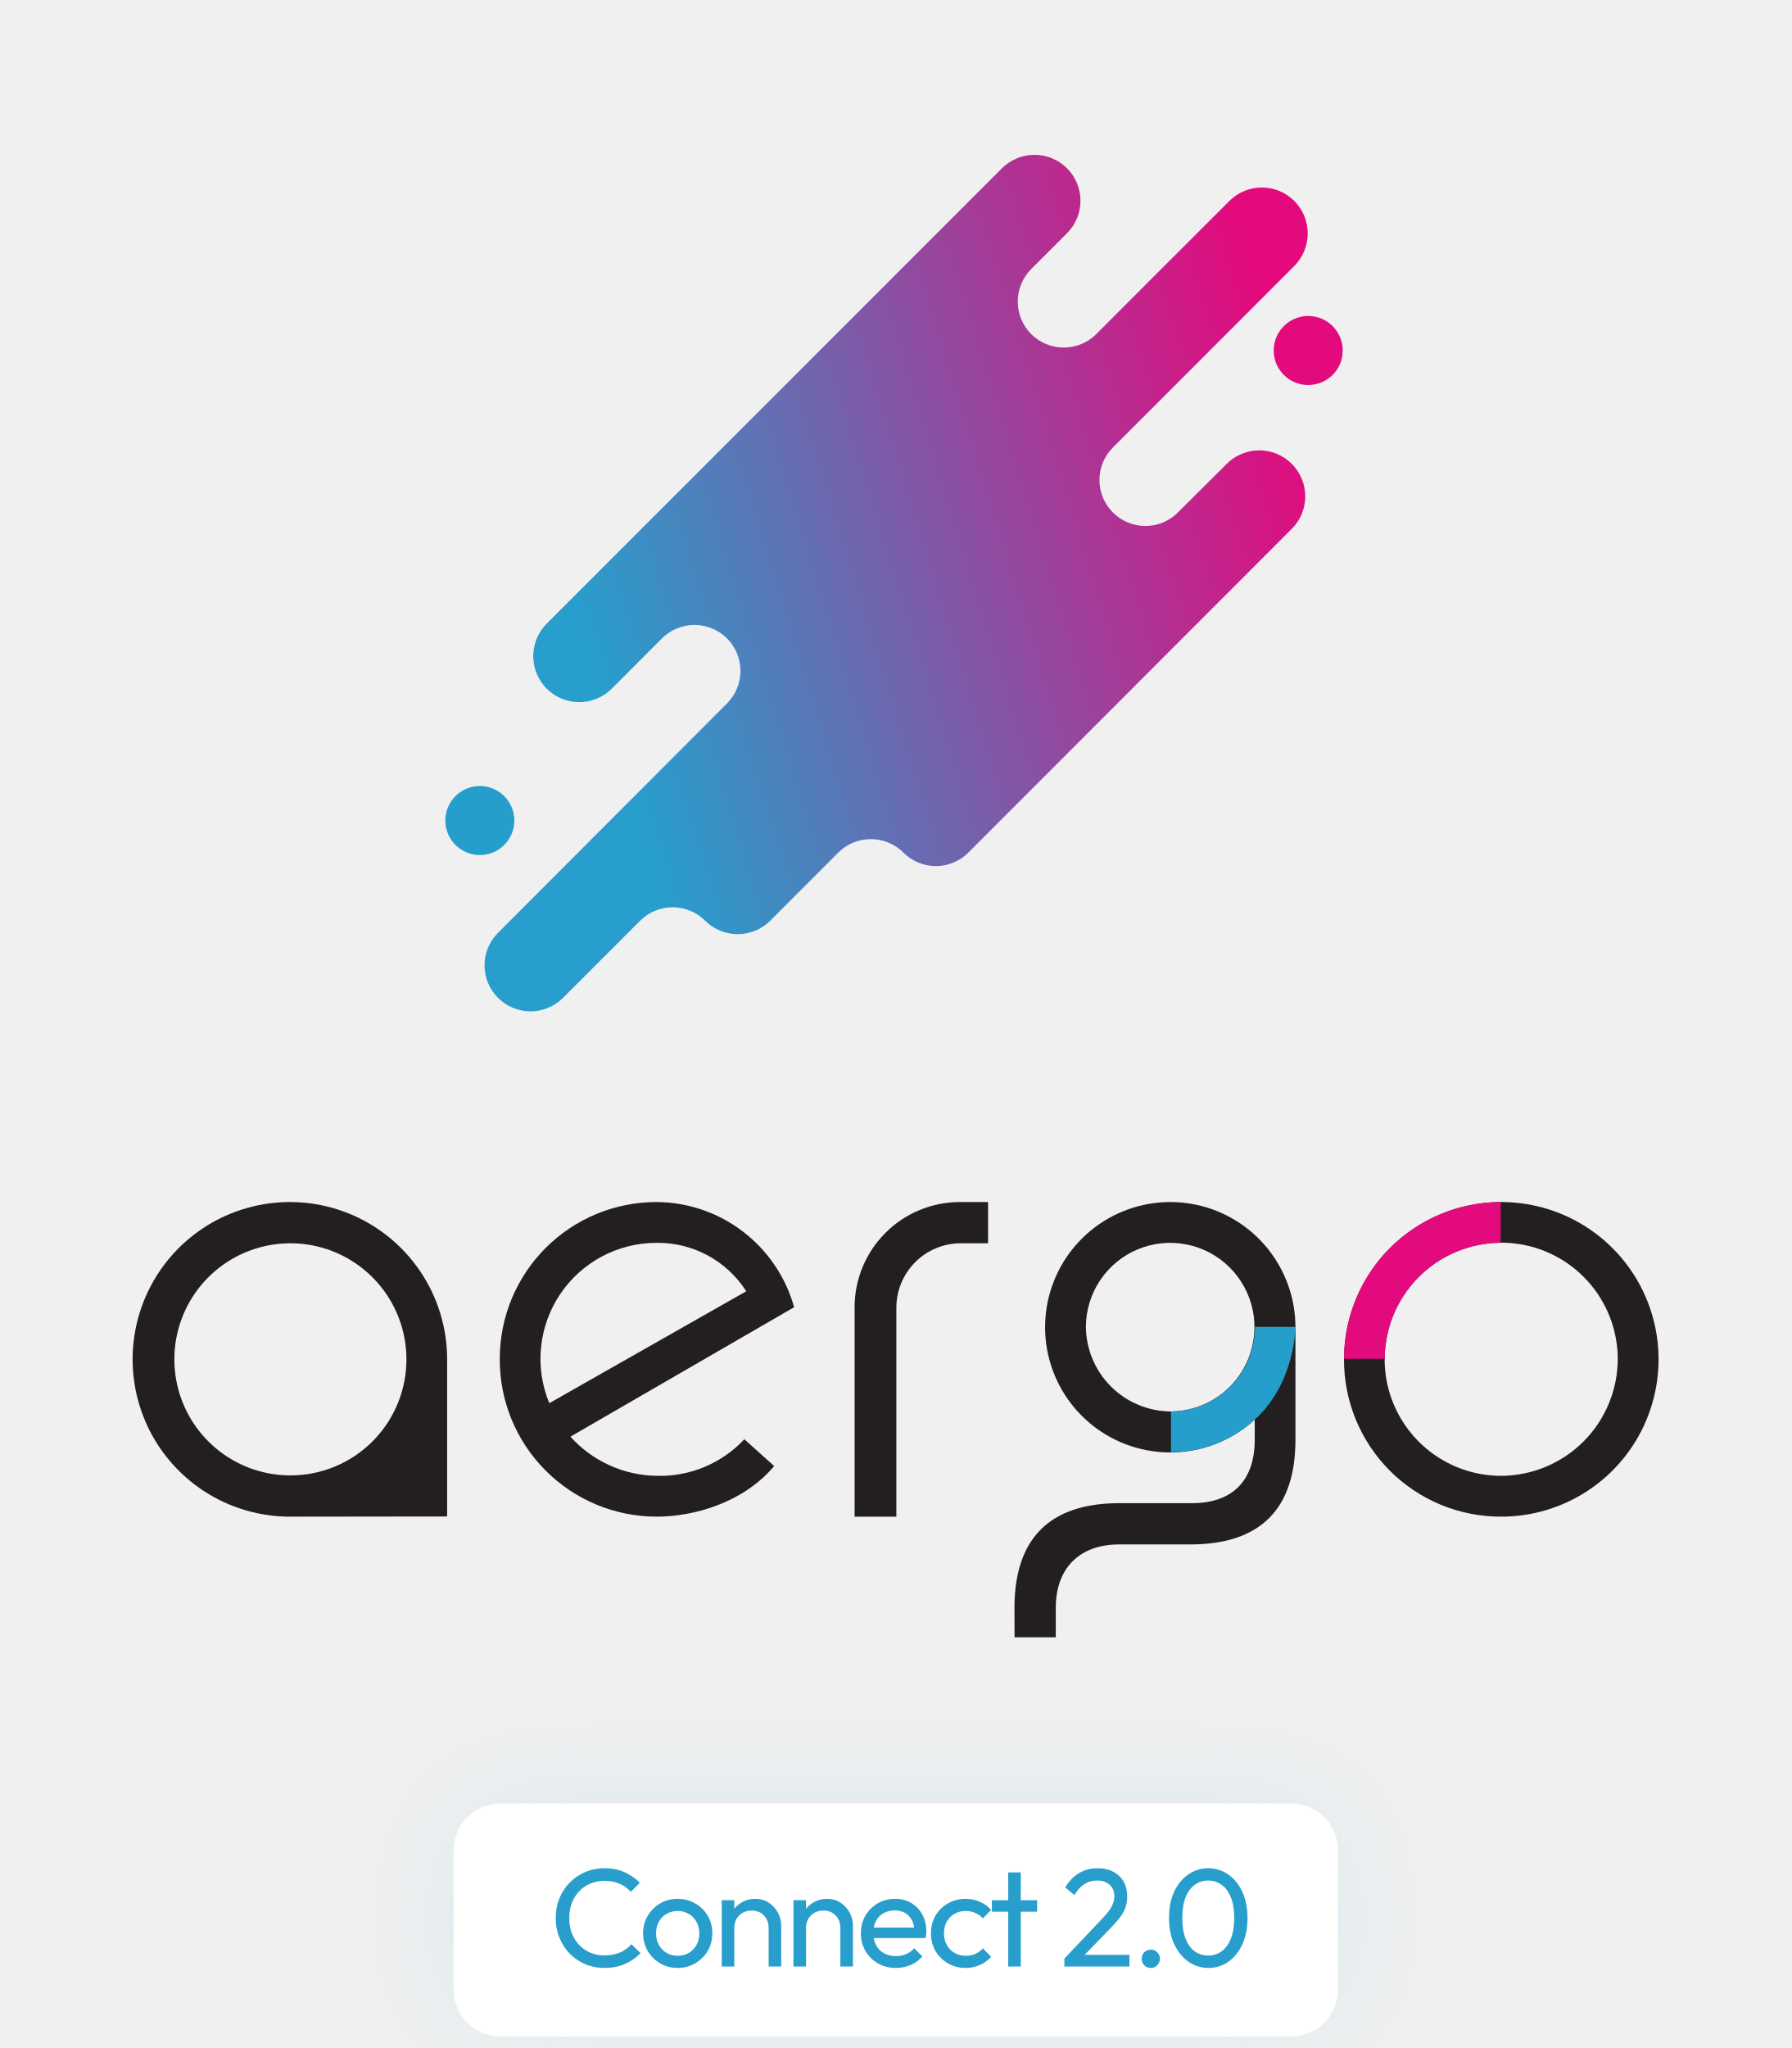
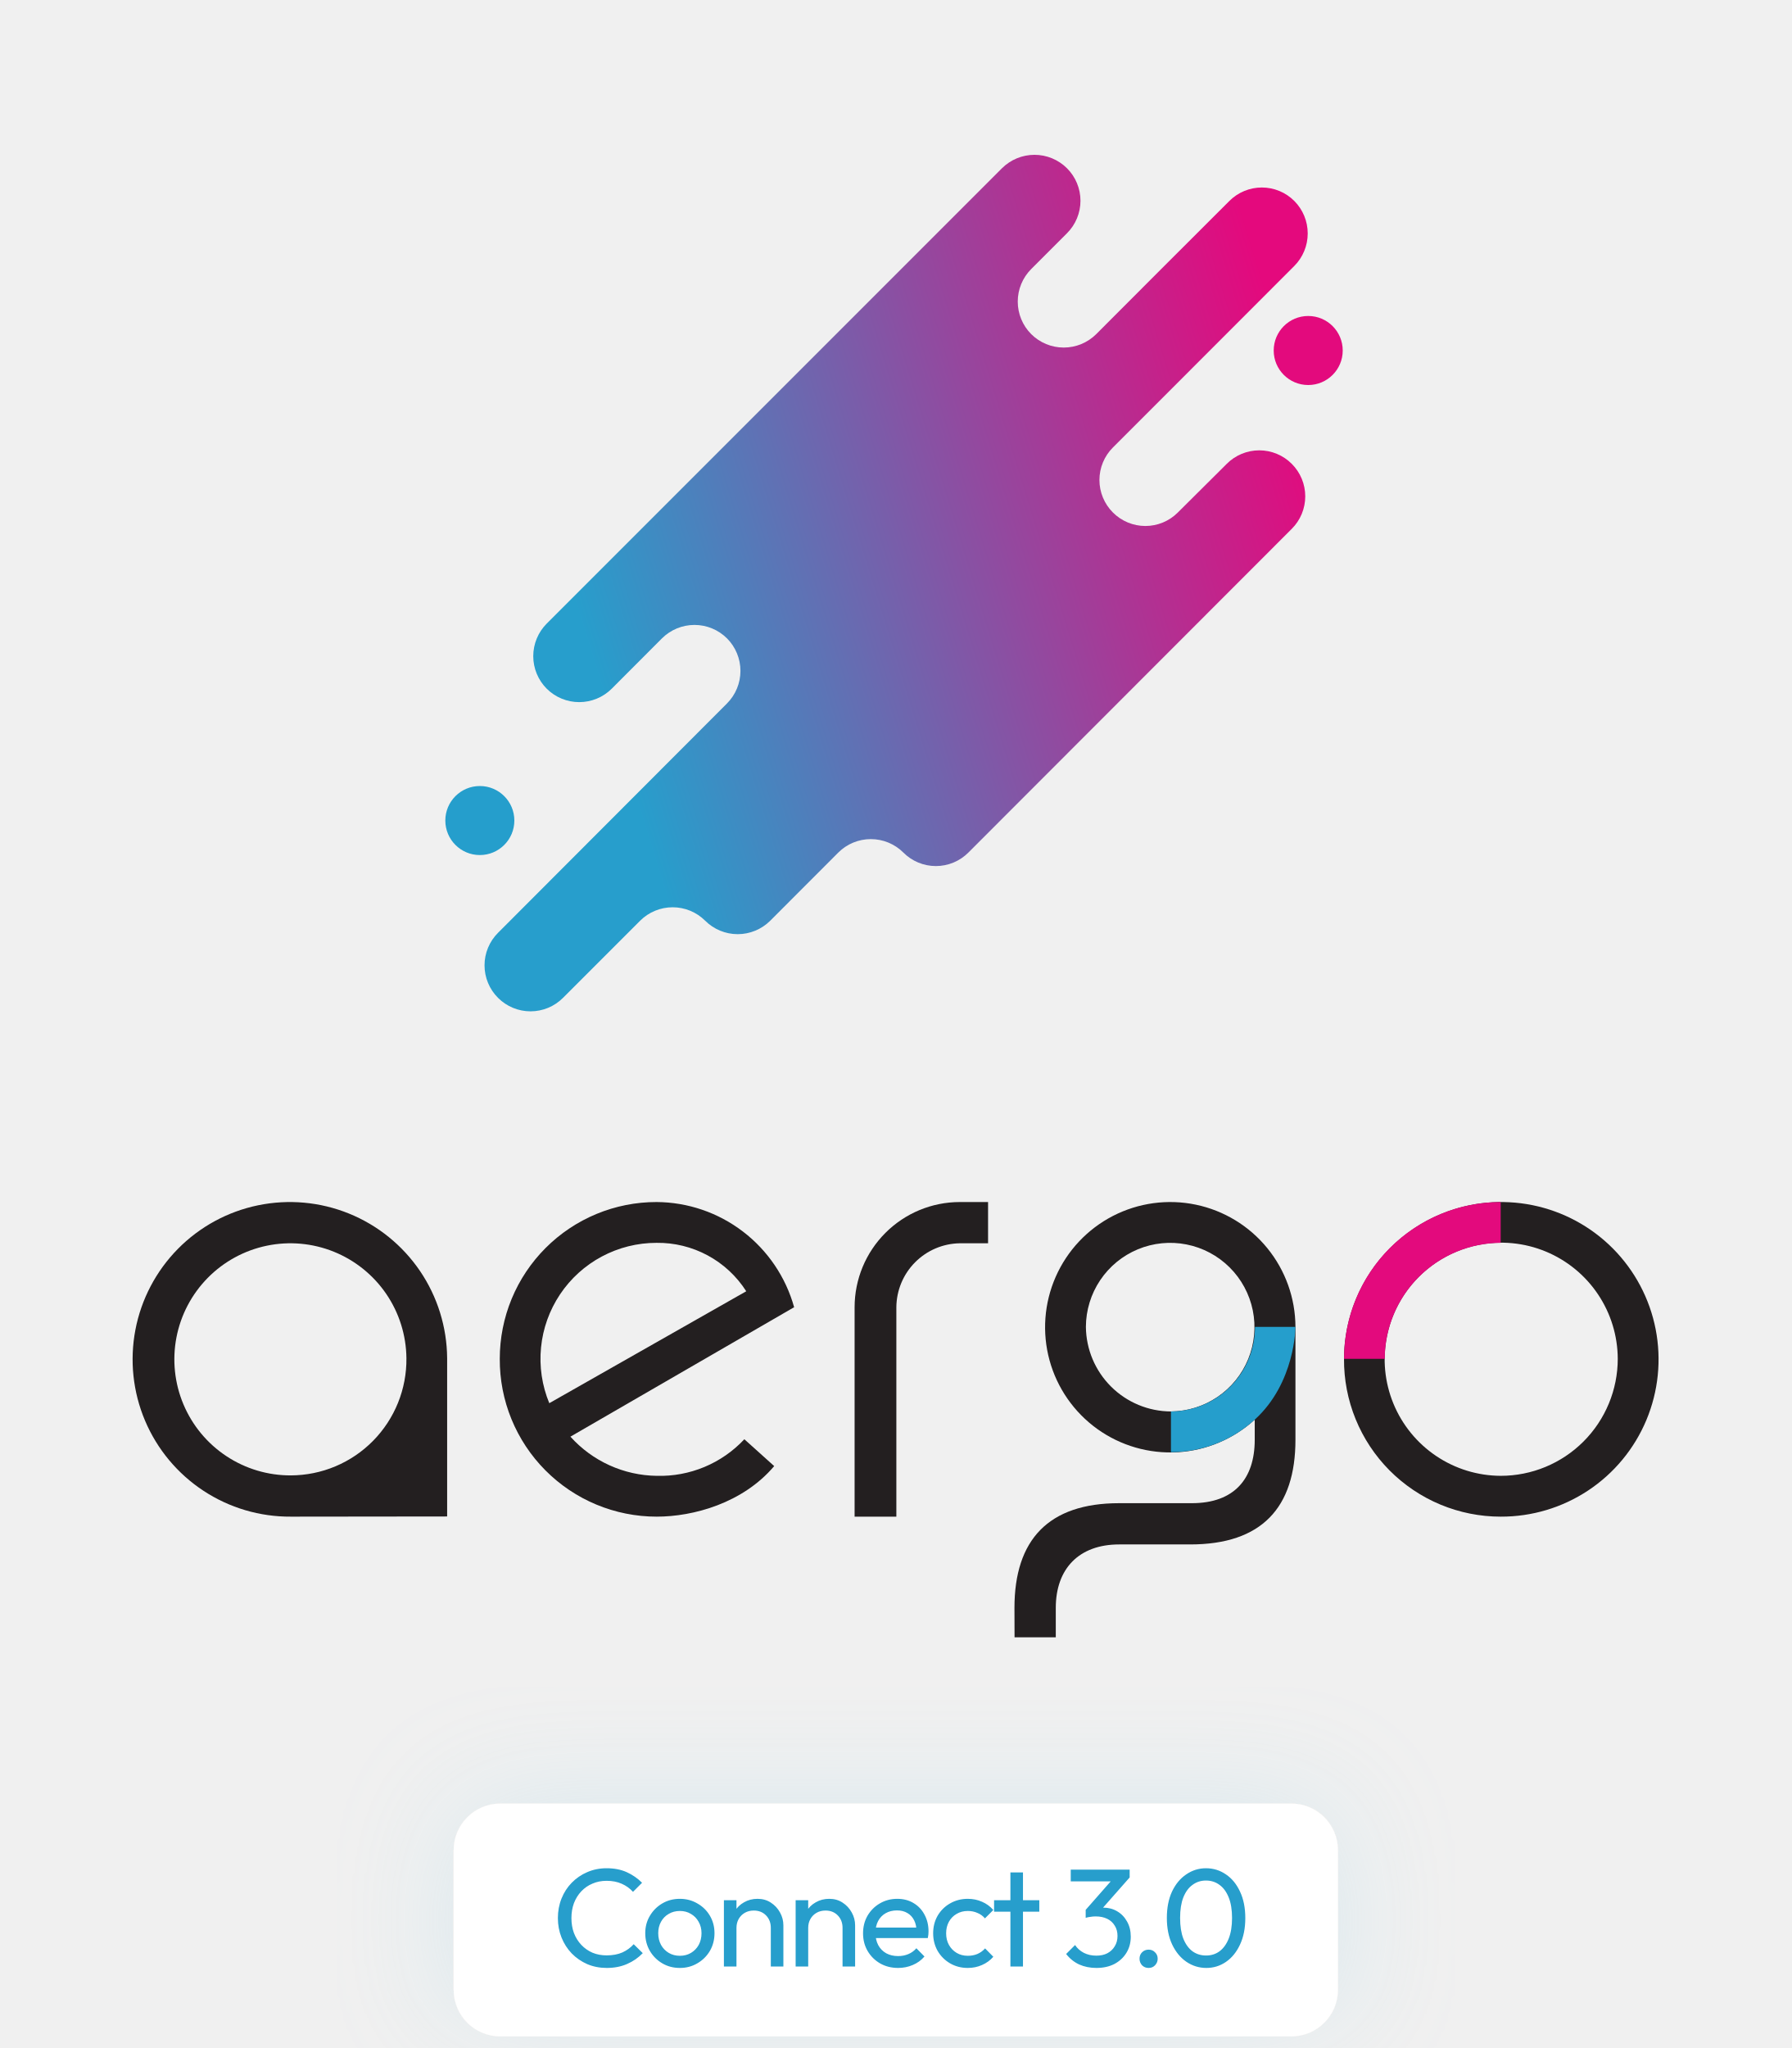
<svg xmlns="http://www.w3.org/2000/svg" width="154" height="176" viewBox="0 0 154 176" fill="none">
-   <g clip-path="url(#clip0_542_11641)">
+   <g clip-path="url(#clip0_604_15652)">
    <path d="M41.246 73.481C42.884 73.481 44.212 72.153 44.212 70.515C44.212 68.877 42.884 67.549 41.246 67.549C39.607 67.549 38.279 68.877 38.279 70.515C38.279 72.153 39.607 73.481 41.246 73.481Z" fill="#259ECC" />
    <path d="M112.45 33.088C114.089 33.088 115.417 31.76 115.417 30.122C115.417 28.483 114.089 27.155 112.45 27.155C110.812 27.155 109.484 28.483 109.484 30.122C109.484 31.76 110.812 33.088 112.45 33.088Z" fill="#E30A7D" />
-     <path d="M111.256 17.271C110.89 16.904 110.455 16.612 109.976 16.414C109.497 16.215 108.983 16.113 108.464 16.113C107.946 16.113 107.432 16.215 106.953 16.414C106.474 16.612 106.039 16.904 105.672 17.271L99.799 23.136L94.23 28.713C93.488 29.453 92.483 29.868 91.434 29.868C90.386 29.868 89.381 29.453 88.639 28.713C87.899 27.971 87.483 26.965 87.483 25.917C87.483 24.869 87.899 23.864 88.639 23.122L91.716 20.044C92.083 19.678 92.374 19.242 92.573 18.763C92.772 18.284 92.874 17.771 92.874 17.252C92.874 16.733 92.772 16.22 92.573 15.741C92.374 15.262 92.083 14.826 91.716 14.46C90.974 13.72 89.969 13.305 88.921 13.305C87.873 13.305 86.867 13.72 86.125 14.46L46.993 53.592C46.253 54.335 45.837 55.34 45.837 56.388C45.837 57.436 46.253 58.441 46.993 59.184C47.735 59.924 48.74 60.339 49.788 60.339C50.837 60.339 51.842 59.924 52.584 59.184L56.9 54.86C57.642 54.12 58.648 53.705 59.696 53.705C60.744 53.705 61.749 54.12 62.491 54.86C63.231 55.603 63.647 56.608 63.647 57.656C63.647 58.704 63.231 59.709 62.491 60.452L42.81 80.162C42.442 80.529 42.15 80.965 41.951 81.444C41.751 81.924 41.649 82.439 41.649 82.958C41.649 83.478 41.751 83.992 41.951 84.472C42.15 84.952 42.442 85.387 42.81 85.754C43.177 86.121 43.612 86.412 44.091 86.611C44.57 86.809 45.084 86.912 45.602 86.912C46.121 86.912 46.635 86.809 47.114 86.611C47.593 86.412 48.028 86.121 48.394 85.754L55.024 79.124C55.766 78.384 56.771 77.969 57.819 77.969C58.868 77.969 59.873 78.384 60.615 79.124C61.358 79.864 62.363 80.28 63.411 80.28C64.459 80.28 65.464 79.864 66.207 79.124L72.058 73.266C72.8 72.526 73.805 72.111 74.853 72.111C75.901 72.111 76.907 72.526 77.649 73.266C78.015 73.634 78.451 73.926 78.931 74.126C79.411 74.325 79.925 74.427 80.445 74.427C80.964 74.427 81.478 74.325 81.958 74.126C82.438 73.926 82.874 73.634 83.24 73.266L111.034 45.45C111.402 45.083 111.694 44.648 111.894 44.168C112.093 43.688 112.196 43.174 112.196 42.654C112.196 42.135 112.093 41.62 111.894 41.141C111.694 40.661 111.402 40.225 111.034 39.859C110.668 39.492 110.232 39.2 109.753 39.002C109.274 38.803 108.761 38.701 108.242 38.701C107.723 38.701 107.21 38.803 106.731 39.002C106.252 39.2 105.816 39.492 105.45 39.859L105.161 40.148L101.245 44.041C100.879 44.409 100.444 44.701 99.965 44.9C99.486 45.099 98.972 45.202 98.453 45.202C97.934 45.202 97.421 45.099 96.942 44.9C96.462 44.701 96.027 44.409 95.661 44.041C95.294 43.675 95.003 43.239 94.805 42.76C94.606 42.281 94.504 41.768 94.504 41.249C94.504 40.73 94.606 40.217 94.805 39.738C95.003 39.259 95.294 38.824 95.661 38.457L100.526 33.592L111.256 22.855C111.994 22.113 112.408 21.109 112.408 20.063C112.408 19.016 111.994 18.013 111.256 17.271Z" fill="url(#paint0_linear_542_11641)" />
+     <path d="M111.256 17.271C110.89 16.904 110.455 16.612 109.976 16.414C109.497 16.215 108.983 16.113 108.464 16.113C107.946 16.113 107.432 16.215 106.953 16.414C106.474 16.612 106.039 16.904 105.672 17.271L99.799 23.136L94.23 28.713C93.488 29.453 92.483 29.868 91.434 29.868C90.386 29.868 89.381 29.453 88.639 28.713C87.899 27.971 87.483 26.965 87.483 25.917C87.483 24.869 87.899 23.864 88.639 23.122L91.716 20.044C92.083 19.678 92.374 19.242 92.573 18.763C92.772 18.284 92.874 17.771 92.874 17.252C92.874 16.733 92.772 16.22 92.573 15.741C92.374 15.262 92.083 14.826 91.716 14.46C90.974 13.72 89.969 13.305 88.921 13.305C87.873 13.305 86.867 13.72 86.125 14.46L46.993 53.592C46.253 54.335 45.837 55.34 45.837 56.388C45.837 57.436 46.253 58.441 46.993 59.184C47.735 59.924 48.74 60.339 49.788 60.339C50.837 60.339 51.842 59.924 52.584 59.184L56.9 54.86C57.642 54.12 58.648 53.705 59.696 53.705C60.744 53.705 61.749 54.12 62.491 54.86C63.231 55.603 63.647 56.608 63.647 57.656C63.647 58.704 63.231 59.709 62.491 60.452L42.81 80.162C42.442 80.529 42.15 80.965 41.951 81.444C41.751 81.924 41.649 82.439 41.649 82.958C41.649 83.478 41.751 83.992 41.951 84.472C42.15 84.952 42.442 85.387 42.81 85.754C43.177 86.121 43.612 86.412 44.091 86.611C44.57 86.809 45.084 86.912 45.602 86.912C46.121 86.912 46.635 86.809 47.114 86.611C47.593 86.412 48.028 86.121 48.394 85.754L55.024 79.124C55.766 78.384 56.771 77.969 57.819 77.969C58.868 77.969 59.873 78.384 60.615 79.124C61.358 79.864 62.363 80.28 63.411 80.28C64.459 80.28 65.464 79.864 66.207 79.124L72.058 73.266C72.8 72.526 73.805 72.111 74.853 72.111C75.901 72.111 76.907 72.526 77.649 73.266C78.015 73.634 78.451 73.926 78.931 74.126C79.411 74.325 79.925 74.427 80.445 74.427C80.964 74.427 81.478 74.325 81.958 74.126C82.438 73.926 82.874 73.634 83.24 73.266L111.034 45.45C111.402 45.083 111.694 44.648 111.894 44.168C112.093 43.688 112.196 43.174 112.196 42.654C112.196 42.135 112.093 41.62 111.894 41.141C111.694 40.661 111.402 40.225 111.034 39.859C110.668 39.492 110.232 39.2 109.753 39.002C109.274 38.803 108.761 38.701 108.242 38.701C107.723 38.701 107.21 38.803 106.731 39.002C106.252 39.2 105.816 39.492 105.45 39.859L105.161 40.148L101.245 44.041C100.879 44.409 100.444 44.701 99.965 44.9C99.486 45.099 98.972 45.202 98.453 45.202C97.934 45.202 97.421 45.099 96.942 44.9C96.462 44.701 96.027 44.409 95.661 44.041C95.294 43.675 95.003 43.239 94.805 42.76C94.606 42.281 94.504 41.768 94.504 41.249C94.504 40.73 94.606 40.217 94.805 39.738C95.003 39.259 95.294 38.824 95.661 38.457L100.526 33.592L111.256 22.855C111.994 22.113 112.408 21.109 112.408 20.063C112.408 19.016 111.994 18.013 111.256 17.271Z" fill="url(#paint0_linear_604_15652)" />
    <path d="M42.959 116.774C42.958 115.004 43.306 113.252 43.982 111.616C44.659 109.981 45.652 108.496 46.903 107.244C48.154 105.993 49.64 105 51.275 104.323C52.91 103.647 54.663 103.299 56.433 103.3C59.119 103.315 61.728 104.205 63.862 105.837C65.997 107.468 67.541 109.751 68.261 112.339L49.032 123.463C49.969 124.506 51.111 125.343 52.387 125.922C53.664 126.502 55.046 126.811 56.448 126.83C57.855 126.869 59.254 126.609 60.553 126.067C61.851 125.525 63.02 124.713 63.982 123.685L66.548 125.992C63.848 129.18 59.592 130.337 56.448 130.337C54.67 130.337 52.91 129.986 51.268 129.303C49.627 128.621 48.137 127.621 46.883 126.36C45.63 125.1 44.638 123.604 43.964 121.959C43.291 120.314 42.949 118.552 42.959 116.774ZM64.145 110.968C63.32 109.675 62.179 108.614 60.829 107.886C59.48 107.158 57.966 106.787 56.433 106.807C54.793 106.806 53.179 107.209 51.732 107.981C50.286 108.753 49.052 109.869 48.14 111.232C47.229 112.595 46.667 114.161 46.506 115.793C46.344 117.425 46.588 119.071 47.215 120.586L64.145 110.968Z" fill="#231F20" />
    <path d="M77.048 130.337H73.459V112.339C73.461 109.943 74.414 107.644 76.109 105.95C77.804 104.255 80.102 103.302 82.499 103.3H84.931V106.844H82.499C81.053 106.868 79.673 107.455 78.655 108.482C77.636 109.509 77.06 110.893 77.048 112.339V130.337Z" fill="#231F20" />
    <path d="M25.013 130.337C22.34 130.356 19.721 129.582 17.487 128.112C15.254 126.643 13.506 124.545 12.465 122.082C11.424 119.62 11.137 116.904 11.639 114.278C12.141 111.653 13.411 109.235 15.287 107.33C17.163 105.426 19.562 104.121 22.18 103.58C24.799 103.039 27.518 103.286 29.996 104.29C32.473 105.295 34.597 107.011 36.1 109.222C37.602 111.434 38.414 114.041 38.435 116.714V130.322L25.013 130.337ZM34.935 116.714C34.914 114.744 34.311 112.824 33.2 111.196C32.089 109.569 30.522 108.307 28.694 107.569C26.867 106.832 24.862 106.652 22.933 107.053C21.004 107.453 19.236 108.417 17.854 109.821C16.472 111.225 15.536 113.007 15.165 114.942C14.795 116.877 15.006 118.879 15.772 120.695C16.537 122.51 17.824 124.058 19.468 125.143C21.113 126.229 23.043 126.802 25.013 126.792C26.327 126.786 27.628 126.521 28.839 126.01C30.05 125.5 31.149 124.755 32.071 123.818C32.993 122.881 33.721 121.771 34.213 120.552C34.704 119.333 34.95 118.029 34.935 116.714Z" fill="#231F20" />
    <path d="M87.2 138.175C87.2 132.324 90.129 129.18 96.195 129.18H102.447C106.08 129.18 107.853 127.096 107.853 123.73V122.002C106.031 123.667 103.693 124.655 101.23 124.801C98.767 124.947 96.329 124.242 94.323 122.805C92.318 121.367 90.868 119.284 90.216 116.904C89.563 114.525 89.749 111.993 90.741 109.734C91.733 107.475 93.471 105.625 95.664 104.495C97.858 103.365 100.373 103.023 102.788 103.526C105.204 104.03 107.373 105.348 108.932 107.26C110.491 109.172 111.346 111.563 111.353 114.03V123.73C111.353 129.581 108.431 132.725 102.313 132.725H96.203C92.747 132.725 90.752 134.809 90.752 138.175V140.704H87.208L87.2 138.175ZM100.652 121.297C102.081 121.284 103.474 120.849 104.657 120.045C105.839 119.242 106.757 118.108 107.296 116.784C107.835 115.46 107.97 114.007 107.685 112.606C107.399 111.206 106.706 109.921 105.693 108.914C104.679 107.906 103.39 107.221 101.988 106.945C100.586 106.668 99.133 106.812 97.813 107.359C96.493 107.906 95.364 108.831 94.568 110.018C93.772 111.205 93.345 112.601 93.34 114.03C93.36 115.959 94.138 117.803 95.506 119.163C96.874 120.523 98.723 121.29 100.652 121.297Z" fill="#231F20" />
    <path d="M115.528 116.774C115.537 114.1 116.338 111.488 117.831 109.27C119.324 107.052 121.442 105.326 123.916 104.311C126.39 103.296 129.109 103.038 131.73 103.569C134.351 104.1 136.755 105.396 138.64 107.293C140.524 109.191 141.803 111.605 142.315 114.229C142.827 116.854 142.549 119.571 141.517 122.038C140.484 124.505 138.744 126.61 136.515 128.087C134.286 129.564 131.669 130.347 128.995 130.337C127.218 130.337 125.459 129.986 123.819 129.303C122.179 128.62 120.69 127.619 119.438 126.359C118.186 125.098 117.196 123.602 116.525 121.957C115.854 120.312 115.515 118.55 115.528 116.774ZM139.058 116.774C139.05 114.796 138.458 112.864 137.354 111.223C136.251 109.581 134.686 108.303 132.858 107.549C131.029 106.795 129.018 106.599 127.078 106.986C125.138 107.373 123.357 108.326 121.958 109.724C120.558 111.122 119.604 112.903 119.216 114.843C118.827 116.782 119.022 118.793 119.774 120.623C120.527 122.452 121.804 124.017 123.445 125.122C125.085 126.227 127.017 126.821 128.995 126.829C131.662 126.829 134.221 125.77 136.108 123.885C137.995 121.999 139.056 119.441 139.058 116.774Z" fill="#231F20" />
    <path d="M115.528 116.774C115.527 115.005 115.874 113.253 116.551 111.618C117.227 109.983 118.219 108.498 119.469 107.247C120.72 105.995 122.205 105.003 123.839 104.326C125.474 103.648 127.225 103.3 128.995 103.3V106.807C126.355 106.819 123.827 107.873 121.96 109.739C120.093 111.606 119.04 114.134 119.028 116.774H115.528Z" fill="#E30A7D" />
    <path d="M111.353 114.03C111.353 114.03 111.353 118.828 107.853 122.002C105.883 123.797 103.316 124.793 100.652 124.798V121.298C102.572 121.286 104.409 120.515 105.762 119.153C107.115 117.792 107.875 115.95 107.875 114.03H111.353Z" fill="#259ECC" />
-     <g filter="url(#filter0_d_542_11641)">
+     <g filter="url(#filter0_d_604_15652)">
      <rect x="39" y="155" width="76" height="20" rx="4" fill="white" />
    </g>
-     <path d="M51.966 169.12C51.366 169.12 50.81 169.012 50.298 168.796C49.786 168.572 49.338 168.264 48.954 167.872C48.578 167.48 48.286 167.024 48.078 166.504C47.87 165.984 47.766 165.428 47.766 164.836C47.766 164.236 47.87 163.676 48.078 163.156C48.286 162.636 48.578 162.184 48.954 161.8C49.338 161.408 49.782 161.104 50.286 160.888C50.798 160.664 51.354 160.552 51.954 160.552C52.61 160.552 53.186 160.664 53.682 160.888C54.178 161.112 54.618 161.416 55.002 161.8L54.222 162.58C53.958 162.284 53.634 162.052 53.25 161.884C52.874 161.716 52.442 161.632 51.954 161.632C51.514 161.632 51.11 161.712 50.742 161.872C50.374 162.024 50.054 162.244 49.782 162.532C49.51 162.82 49.298 163.16 49.146 163.552C49.002 163.944 48.93 164.372 48.93 164.836C48.93 165.3 49.002 165.728 49.146 166.12C49.298 166.512 49.51 166.852 49.782 167.14C50.054 167.428 50.374 167.652 50.742 167.812C51.11 167.964 51.514 168.04 51.954 168.04C52.474 168.04 52.926 167.956 53.31 167.788C53.694 167.612 54.018 167.376 54.282 167.08L55.062 167.848C54.678 168.248 54.226 168.56 53.706 168.784C53.194 169.008 52.614 169.12 51.966 169.12ZM58.253 169.12C57.693 169.12 57.189 168.988 56.741 168.724C56.293 168.46 55.937 168.104 55.673 167.656C55.409 167.2 55.277 166.692 55.277 166.132C55.277 165.58 55.409 165.084 55.673 164.644C55.937 164.196 56.293 163.84 56.741 163.576C57.189 163.312 57.693 163.18 58.253 163.18C58.805 163.18 59.305 163.312 59.753 163.576C60.209 163.832 60.569 164.184 60.833 164.632C61.097 165.08 61.229 165.58 61.229 166.132C61.229 166.692 61.097 167.2 60.833 167.656C60.569 168.104 60.209 168.46 59.753 168.724C59.305 168.988 58.805 169.12 58.253 169.12ZM58.253 168.076C58.613 168.076 58.933 167.992 59.213 167.824C59.493 167.656 59.713 167.428 59.873 167.14C60.033 166.844 60.113 166.508 60.113 166.132C60.113 165.764 60.029 165.436 59.861 165.148C59.701 164.86 59.481 164.636 59.201 164.476C58.929 164.308 58.613 164.224 58.253 164.224C57.893 164.224 57.573 164.308 57.293 164.476C57.013 164.636 56.793 164.86 56.633 165.148C56.473 165.436 56.393 165.764 56.393 166.132C56.393 166.508 56.473 166.844 56.633 167.14C56.793 167.428 57.013 167.656 57.293 167.824C57.573 167.992 57.893 168.076 58.253 168.076ZM66.07 169V165.676C66.07 165.244 65.933 164.888 65.662 164.608C65.389 164.328 65.037 164.188 64.606 164.188C64.317 164.188 64.061 164.252 63.837 164.38C63.614 164.508 63.438 164.684 63.309 164.908C63.181 165.132 63.117 165.388 63.117 165.676L62.673 165.424C62.673 164.992 62.77 164.608 62.962 164.272C63.154 163.936 63.422 163.672 63.766 163.48C64.109 163.28 64.498 163.18 64.93 163.18C65.362 163.18 65.742 163.288 66.07 163.504C66.406 163.72 66.669 164.004 66.862 164.356C67.053 164.7 67.15 165.068 67.15 165.46V169H66.07ZM62.038 169V163.3H63.117V169H62.038ZM72.236 169V165.676C72.236 165.244 72.1 164.888 71.828 164.608C71.556 164.328 71.204 164.188 70.772 164.188C70.484 164.188 70.228 164.252 70.004 164.38C69.78 164.508 69.604 164.684 69.476 164.908C69.348 165.132 69.284 165.388 69.284 165.676L68.84 165.424C68.84 164.992 68.936 164.608 69.128 164.272C69.32 163.936 69.588 163.672 69.932 163.48C70.276 163.28 70.664 163.18 71.096 163.18C71.528 163.18 71.908 163.288 72.236 163.504C72.572 163.72 72.836 164.004 73.028 164.356C73.22 164.7 73.316 165.068 73.316 165.46V169H72.236ZM68.204 169V163.3H69.284V169H68.204ZM77.01 169.12C76.442 169.12 75.93 168.992 75.474 168.736C75.018 168.472 74.658 168.116 74.394 167.668C74.13 167.22 73.998 166.712 73.998 166.144C73.998 165.584 74.126 165.08 74.382 164.632C74.646 164.184 74.998 163.832 75.438 163.576C75.886 163.312 76.386 163.18 76.938 163.18C77.466 163.18 77.93 163.3 78.33 163.54C78.738 163.78 79.054 164.112 79.278 164.536C79.51 164.96 79.626 165.44 79.626 165.976C79.626 166.056 79.622 166.144 79.614 166.24C79.606 166.328 79.59 166.432 79.566 166.552H74.754V165.652H78.99L78.594 166C78.594 165.616 78.526 165.292 78.39 165.028C78.254 164.756 78.062 164.548 77.814 164.404C77.566 164.252 77.266 164.176 76.914 164.176C76.546 164.176 76.222 164.256 75.942 164.416C75.662 164.576 75.446 164.8 75.294 165.088C75.142 165.376 75.066 165.716 75.066 166.108C75.066 166.508 75.146 166.86 75.306 167.164C75.466 167.46 75.694 167.692 75.99 167.86C76.286 168.02 76.626 168.1 77.01 168.1C77.33 168.1 77.622 168.044 77.886 167.932C78.158 167.82 78.39 167.652 78.582 167.428L79.278 168.136C79.006 168.456 78.67 168.7 78.27 168.868C77.878 169.036 77.458 169.12 77.01 169.12ZM82.999 169.12C82.439 169.12 81.931 168.988 81.475 168.724C81.028 168.46 80.671 168.104 80.407 167.656C80.151 167.2 80.023 166.696 80.023 166.144C80.023 165.584 80.151 165.08 80.407 164.632C80.671 164.184 81.028 163.832 81.475 163.576C81.931 163.312 82.439 163.18 82.999 163.18C83.439 163.18 83.847 163.264 84.224 163.432C84.6 163.592 84.924 163.828 85.195 164.14L84.475 164.86C84.299 164.652 84.084 164.496 83.828 164.392C83.579 164.28 83.303 164.224 82.999 164.224C82.639 164.224 82.32 164.308 82.04 164.476C81.76 164.636 81.54 164.86 81.379 165.148C81.219 165.436 81.139 165.768 81.139 166.144C81.139 166.52 81.219 166.852 81.379 167.14C81.54 167.428 81.76 167.656 82.04 167.824C82.32 167.992 82.639 168.076 82.999 168.076C83.303 168.076 83.579 168.024 83.828 167.92C84.084 167.808 84.303 167.648 84.487 167.44L85.195 168.16C84.931 168.464 84.608 168.7 84.224 168.868C83.847 169.036 83.439 169.12 82.999 169.12ZM86.664 169V160.912H87.744V169H86.664ZM85.26 164.284V163.3H89.148V164.284H85.26ZM91.49 168.316L94.562 165.076C94.874 164.756 95.118 164.48 95.294 164.248C95.47 164.008 95.594 163.788 95.666 163.588C95.746 163.388 95.786 163.18 95.786 162.964C95.786 162.54 95.65 162.208 95.378 161.968C95.106 161.728 94.754 161.608 94.322 161.608C93.898 161.608 93.526 161.712 93.206 161.92C92.886 162.12 92.602 162.432 92.354 162.856L91.562 162.196C91.89 161.652 92.286 161.244 92.75 160.972C93.214 160.692 93.75 160.552 94.358 160.552C94.87 160.552 95.314 160.652 95.69 160.852C96.074 161.052 96.37 161.332 96.578 161.692C96.786 162.052 96.89 162.472 96.89 162.952C96.89 163.296 96.846 163.604 96.758 163.876C96.678 164.148 96.53 164.428 96.314 164.716C96.106 164.996 95.814 165.332 95.438 165.724L92.954 168.28L91.49 168.316ZM91.49 169V168.316L92.45 167.992H97.082V169H91.49ZM98.918 169.12C98.695 169.12 98.507 169.044 98.355 168.892C98.21 168.732 98.138 168.544 98.138 168.328C98.138 168.104 98.21 167.92 98.355 167.776C98.507 167.624 98.695 167.548 98.918 167.548C99.142 167.548 99.326 167.624 99.471 167.776C99.623 167.92 99.698 168.104 99.698 168.328C99.698 168.544 99.623 168.732 99.471 168.892C99.326 169.044 99.142 169.12 98.918 169.12ZM103.883 169.12C103.259 169.12 102.687 168.944 102.167 168.592C101.655 168.24 101.247 167.744 100.943 167.104C100.639 166.456 100.487 165.696 100.487 164.824C100.487 163.952 100.635 163.196 100.931 162.556C101.235 161.916 101.643 161.424 102.155 161.08C102.667 160.728 103.231 160.552 103.847 160.552C104.479 160.552 105.051 160.728 105.563 161.08C106.075 161.424 106.479 161.916 106.775 162.556C107.079 163.196 107.231 163.956 107.231 164.836C107.231 165.708 107.079 166.468 106.775 167.116C106.479 167.756 106.075 168.252 105.563 168.604C105.059 168.948 104.499 169.12 103.883 169.12ZM103.859 168.052C104.299 168.052 104.683 167.932 105.011 167.692C105.347 167.444 105.611 167.08 105.803 166.6C105.995 166.12 106.091 165.528 106.091 164.824C106.091 164.12 105.995 163.532 105.803 163.06C105.611 162.58 105.347 162.22 105.011 161.98C104.675 161.732 104.287 161.608 103.847 161.608C103.415 161.608 103.031 161.732 102.695 161.98C102.359 162.22 102.095 162.58 101.903 163.06C101.719 163.532 101.627 164.12 101.627 164.824C101.627 165.528 101.719 166.12 101.903 166.6C102.095 167.08 102.359 167.444 102.695 167.692C103.031 167.932 103.419 168.052 103.859 168.052Z" fill="#279ECC" />
+     <path d="M52.154 169.12C51.554 169.12 50.998 169.012 50.486 168.796C49.974 168.572 49.526 168.264 49.142 167.872C48.766 167.48 48.474 167.024 48.266 166.504C48.058 165.984 47.954 165.428 47.954 164.836C47.954 164.236 48.058 163.676 48.266 163.156C48.474 162.636 48.766 162.184 49.142 161.8C49.526 161.408 49.97 161.104 50.474 160.888C50.986 160.664 51.542 160.552 52.142 160.552C52.798 160.552 53.374 160.664 53.87 160.888C54.366 161.112 54.806 161.416 55.19 161.8L54.41 162.58C54.146 162.284 53.822 162.052 53.438 161.884C53.062 161.716 52.63 161.632 52.142 161.632C51.702 161.632 51.298 161.712 50.93 161.872C50.562 162.024 50.242 162.244 49.97 162.532C49.698 162.82 49.486 163.16 49.334 163.552C49.19 163.944 49.118 164.372 49.118 164.836C49.118 165.3 49.19 165.728 49.334 166.12C49.486 166.512 49.698 166.852 49.97 167.14C50.242 167.428 50.562 167.652 50.93 167.812C51.298 167.964 51.702 168.04 52.142 168.04C52.662 168.04 53.114 167.956 53.498 167.788C53.882 167.612 54.206 167.376 54.47 167.08L55.25 167.848C54.866 168.248 54.414 168.56 53.894 168.784C53.382 169.008 52.802 169.12 52.154 169.12ZM58.44 169.12C57.88 169.12 57.376 168.988 56.928 168.724C56.48 168.46 56.124 168.104 55.86 167.656C55.596 167.2 55.464 166.692 55.464 166.132C55.464 165.58 55.596 165.084 55.86 164.644C56.124 164.196 56.48 163.84 56.928 163.576C57.376 163.312 57.88 163.18 58.44 163.18C58.992 163.18 59.492 163.312 59.94 163.576C60.396 163.832 60.756 164.184 61.02 164.632C61.284 165.08 61.416 165.58 61.416 166.132C61.416 166.692 61.284 167.2 61.02 167.656C60.756 168.104 60.396 168.46 59.94 168.724C59.492 168.988 58.992 169.12 58.44 169.12ZM58.44 168.076C58.8 168.076 59.12 167.992 59.4 167.824C59.68 167.656 59.9 167.428 60.06 167.14C60.22 166.844 60.3 166.508 60.3 166.132C60.3 165.764 60.216 165.436 60.048 165.148C59.888 164.86 59.668 164.636 59.388 164.476C59.116 164.308 58.8 164.224 58.44 164.224C58.08 164.224 57.76 164.308 57.48 164.476C57.2 164.636 56.98 164.86 56.82 165.148C56.66 165.436 56.58 165.764 56.58 166.132C56.58 166.508 56.66 166.844 56.82 167.14C56.98 167.428 57.2 167.656 57.48 167.824C57.76 167.992 58.08 168.076 58.44 168.076ZM66.257 169V165.676C66.257 165.244 66.121 164.888 65.849 164.608C65.577 164.328 65.225 164.188 64.793 164.188C64.505 164.188 64.249 164.252 64.025 164.38C63.801 164.508 63.625 164.684 63.497 164.908C63.369 165.132 63.305 165.388 63.305 165.676L62.861 165.424C62.861 164.992 62.957 164.608 63.149 164.272C63.341 163.936 63.609 163.672 63.953 163.48C64.297 163.28 64.685 163.18 65.117 163.18C65.549 163.18 65.929 163.288 66.257 163.504C66.593 163.72 66.857 164.004 67.049 164.356C67.241 164.7 67.337 165.068 67.337 165.46V169H66.257ZM62.225 169V163.3H63.305V169H62.225ZM72.423 169V165.676C72.423 165.244 72.287 164.888 72.015 164.608C71.743 164.328 71.391 164.188 70.959 164.188C70.671 164.188 70.415 164.252 70.191 164.38C69.967 164.508 69.791 164.684 69.663 164.908C69.535 165.132 69.471 165.388 69.471 165.676L69.027 165.424C69.027 164.992 69.123 164.608 69.315 164.272C69.507 163.936 69.775 163.672 70.119 163.48C70.463 163.28 70.851 163.18 71.283 163.18C71.715 163.18 72.095 163.288 72.423 163.504C72.759 163.72 73.023 164.004 73.215 164.356C73.407 164.7 73.503 165.068 73.503 165.46V169H72.423ZM68.391 169V163.3H69.471V169H68.391ZM77.197 169.12C76.629 169.12 76.117 168.992 75.661 168.736C75.205 168.472 74.845 168.116 74.581 167.668C74.317 167.22 74.185 166.712 74.185 166.144C74.185 165.584 74.313 165.08 74.569 164.632C74.833 164.184 75.185 163.832 75.625 163.576C76.073 163.312 76.573 163.18 77.125 163.18C77.653 163.18 78.117 163.3 78.517 163.54C78.925 163.78 79.241 164.112 79.465 164.536C79.697 164.96 79.813 165.44 79.813 165.976C79.813 166.056 79.809 166.144 79.801 166.24C79.793 166.328 79.777 166.432 79.753 166.552H74.941V165.652H79.177L78.781 166C78.781 165.616 78.713 165.292 78.577 165.028C78.441 164.756 78.249 164.548 78.001 164.404C77.753 164.252 77.453 164.176 77.101 164.176C76.733 164.176 76.409 164.256 76.129 164.416C75.849 164.576 75.633 164.8 75.481 165.088C75.329 165.376 75.253 165.716 75.253 166.108C75.253 166.508 75.333 166.86 75.493 167.164C75.653 167.46 75.881 167.692 76.177 167.86C76.473 168.02 76.813 168.1 77.197 168.1C77.517 168.1 77.809 168.044 78.073 167.932C78.345 167.82 78.577 167.652 78.769 167.428L79.465 168.136C79.193 168.456 78.857 168.7 78.457 168.868C78.065 169.036 77.645 169.12 77.197 169.12ZM83.187 169.12C82.627 169.12 82.119 168.988 81.663 168.724C81.215 168.46 80.859 168.104 80.595 167.656C80.339 167.2 80.211 166.696 80.211 166.144C80.211 165.584 80.339 165.08 80.595 164.632C80.859 164.184 81.215 163.832 81.663 163.576C82.119 163.312 82.627 163.18 83.187 163.18C83.627 163.18 84.035 163.264 84.411 163.432C84.787 163.592 85.111 163.828 85.383 164.14L84.663 164.86C84.487 164.652 84.271 164.496 84.015 164.392C83.767 164.28 83.491 164.224 83.187 164.224C82.827 164.224 82.507 164.308 82.227 164.476C81.947 164.636 81.727 164.86 81.567 165.148C81.407 165.436 81.327 165.768 81.327 166.144C81.327 166.52 81.407 166.852 81.567 167.14C81.727 167.428 81.947 167.656 82.227 167.824C82.507 167.992 82.827 168.076 83.187 168.076C83.491 168.076 83.767 168.024 84.015 167.92C84.271 167.808 84.491 167.648 84.675 167.44L85.383 168.16C85.119 168.464 84.795 168.7 84.411 168.868C84.035 169.036 83.627 169.12 83.187 169.12ZM86.852 169V160.912H87.932V169H86.852ZM85.448 164.284V163.3H89.336V164.284H85.448ZM94.246 169.12C93.702 169.12 93.206 169.02 92.758 168.82C92.318 168.612 91.946 168.312 91.642 167.92L92.41 167.152C92.594 167.432 92.846 167.656 93.166 167.824C93.486 167.984 93.842 168.064 94.234 168.064C94.602 168.064 94.918 167.996 95.182 167.86C95.454 167.716 95.666 167.516 95.818 167.26C95.978 167.004 96.058 166.708 96.058 166.372C96.058 166.028 95.978 165.732 95.818 165.484C95.666 165.228 95.45 165.032 95.17 164.896C94.89 164.76 94.558 164.692 94.174 164.692C94.03 164.692 93.886 164.704 93.742 164.728C93.598 164.744 93.458 164.772 93.322 164.812L93.802 164.164C93.954 164.092 94.118 164.036 94.294 163.996C94.47 163.956 94.646 163.936 94.822 163.936C95.27 163.936 95.67 164.04 96.022 164.248C96.382 164.456 96.666 164.748 96.874 165.124C97.09 165.5 97.198 165.936 97.198 166.432C97.198 166.96 97.07 167.428 96.814 167.836C96.566 168.236 96.222 168.552 95.782 168.784C95.342 169.008 94.83 169.12 94.246 169.12ZM93.322 164.812V164.128L95.758 161.356L97.102 161.344L94.594 164.188L93.322 164.812ZM92.038 161.68V160.672H97.102V161.344L96.118 161.68H92.038ZM98.731 169.12C98.507 169.12 98.319 169.044 98.167 168.892C98.023 168.732 97.951 168.544 97.951 168.328C97.951 168.104 98.023 167.92 98.167 167.776C98.319 167.624 98.507 167.548 98.731 167.548C98.955 167.548 99.139 167.624 99.283 167.776C99.435 167.92 99.511 168.104 99.511 168.328C99.511 168.544 99.435 168.732 99.283 168.892C99.139 169.044 98.955 169.12 98.731 169.12ZM103.695 169.12C103.071 169.12 102.499 168.944 101.979 168.592C101.467 168.24 101.059 167.744 100.755 167.104C100.451 166.456 100.299 165.696 100.299 164.824C100.299 163.952 100.447 163.196 100.743 162.556C101.047 161.916 101.455 161.424 101.967 161.08C102.479 160.728 103.043 160.552 103.659 160.552C104.291 160.552 104.863 160.728 105.375 161.08C105.887 161.424 106.291 161.916 106.587 162.556C106.891 163.196 107.043 163.956 107.043 164.836C107.043 165.708 106.891 166.468 106.587 167.116C106.291 167.756 105.887 168.252 105.375 168.604C104.871 168.948 104.311 169.12 103.695 169.12ZM103.671 168.052C104.111 168.052 104.495 167.932 104.823 167.692C105.159 167.444 105.423 167.08 105.615 166.6C105.807 166.12 105.903 165.528 105.903 164.824C105.903 164.12 105.807 163.532 105.615 163.06C105.423 162.58 105.159 162.22 104.823 161.98C104.487 161.732 104.099 161.608 103.659 161.608C103.227 161.608 102.843 161.732 102.507 161.98C102.171 162.22 101.907 162.58 101.715 163.06C101.531 163.532 101.439 164.12 101.439 164.824C101.439 165.528 101.531 166.12 101.715 166.6C101.907 167.08 102.171 167.444 102.507 167.692C102.843 167.932 103.231 168.052 103.671 168.052Z" fill="#279ECC" />
  </g>
  <defs>
-     <filter id="filter0_d_542_11641" x="29" y="145" width="96" height="40" filterUnits="userSpaceOnUse" color-interpolation-filters="sRGB">
+     <filter id="filter0_d_604_15652" x="29" y="145" width="96" height="40" filterUnits="userSpaceOnUse" color-interpolation-filters="sRGB">
      <feFlood flood-opacity="0" result="BackgroundImageFix" />
      <feColorMatrix in="SourceAlpha" type="matrix" values="0 0 0 0 0 0 0 0 0 0 0 0 0 0 0 0 0 0 127 0" result="hardAlpha" />
      <feOffset />
      <feGaussianBlur stdDeviation="5" />
      <feComposite in2="hardAlpha" operator="out" />
      <feColorMatrix type="matrix" values="0 0 0 0 0.518 0 0 0 0 0.809 0 0 0 0 0.921 0 0 0 0.2 0" />
-       <feBlend mode="normal" in2="BackgroundImageFix" result="effect1_dropShadow_542_11641" />
-       <feBlend mode="normal" in="SourceGraphic" in2="effect1_dropShadow_542_11641" result="shape" />
+       <feBlend mode="normal" in2="BackgroundImageFix" result="effect1_dropShadow_604_15652" />
+       <feBlend mode="normal" in="SourceGraphic" in2="effect1_dropShadow_604_15652" result="shape" />
    </filter>
-     <linearGradient id="paint0_linear_542_11641" x1="30.142" y1="61.565" x2="131.675" y2="30.203" gradientUnits="userSpaceOnUse">
+     <linearGradient id="paint0_linear_604_15652" x1="30.142" y1="61.565" x2="131.675" y2="30.203" gradientUnits="userSpaceOnUse">
      <stop offset="0.2" stop-color="#279ECC" />
      <stop offset="0.81" stop-color="#E4097D" />
    </linearGradient>
-     <clipPath id="clip0_542_11641">
+     <clipPath id="clip0_604_15652">
      <rect width="154" height="176" fill="white" />
    </clipPath>
  </defs>
</svg>
